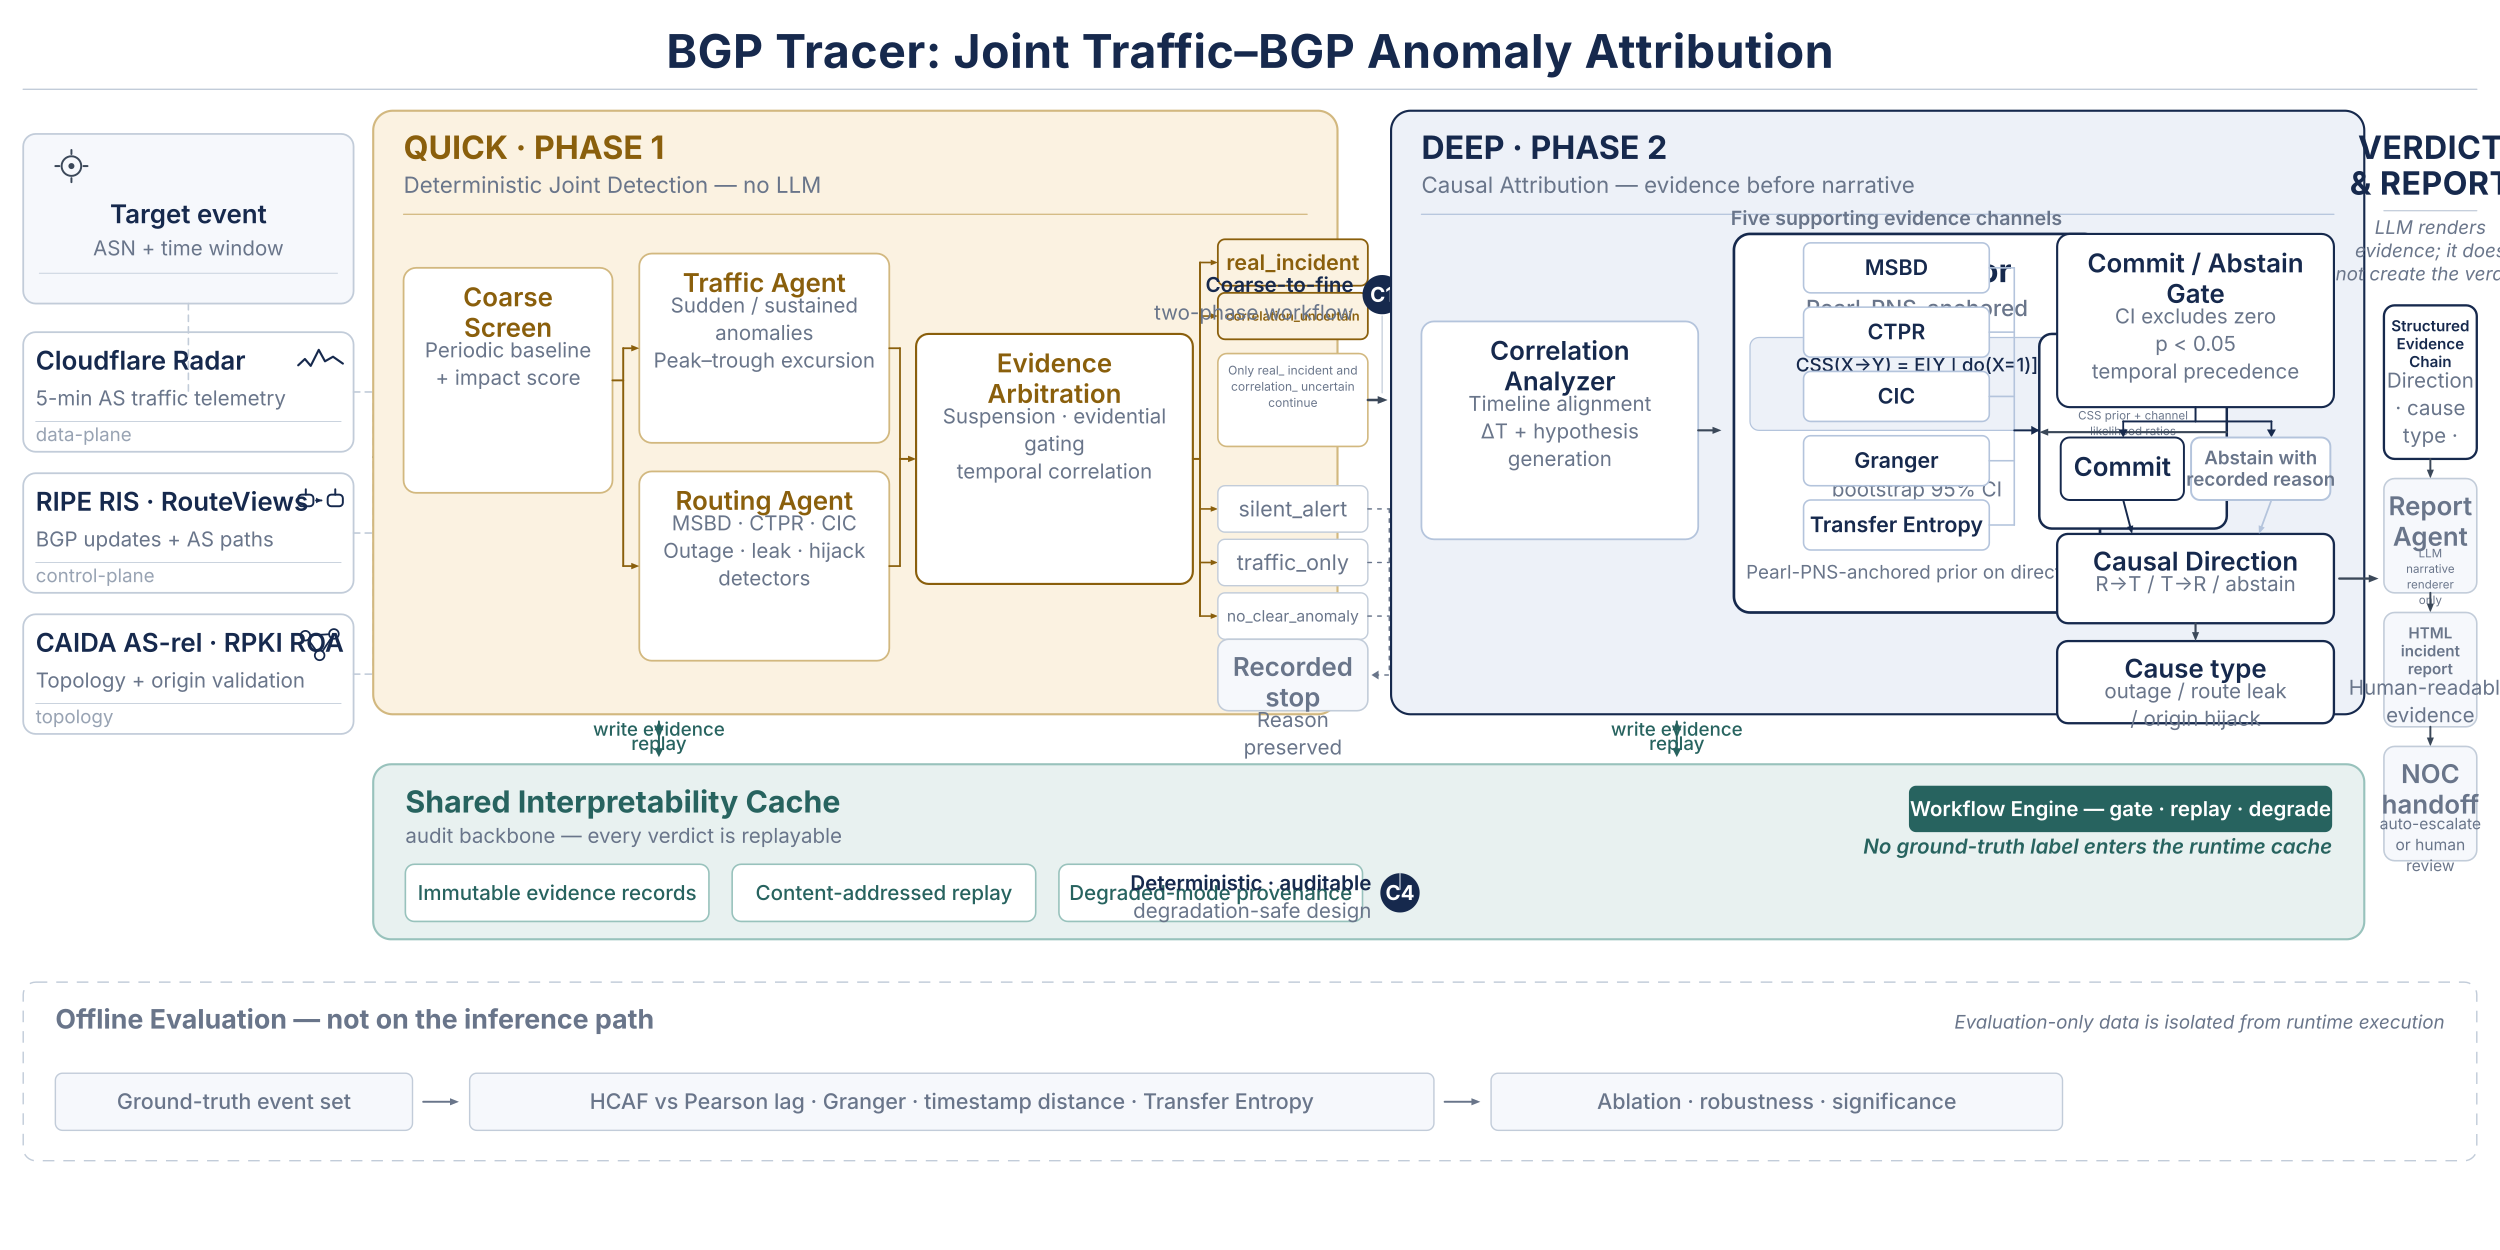
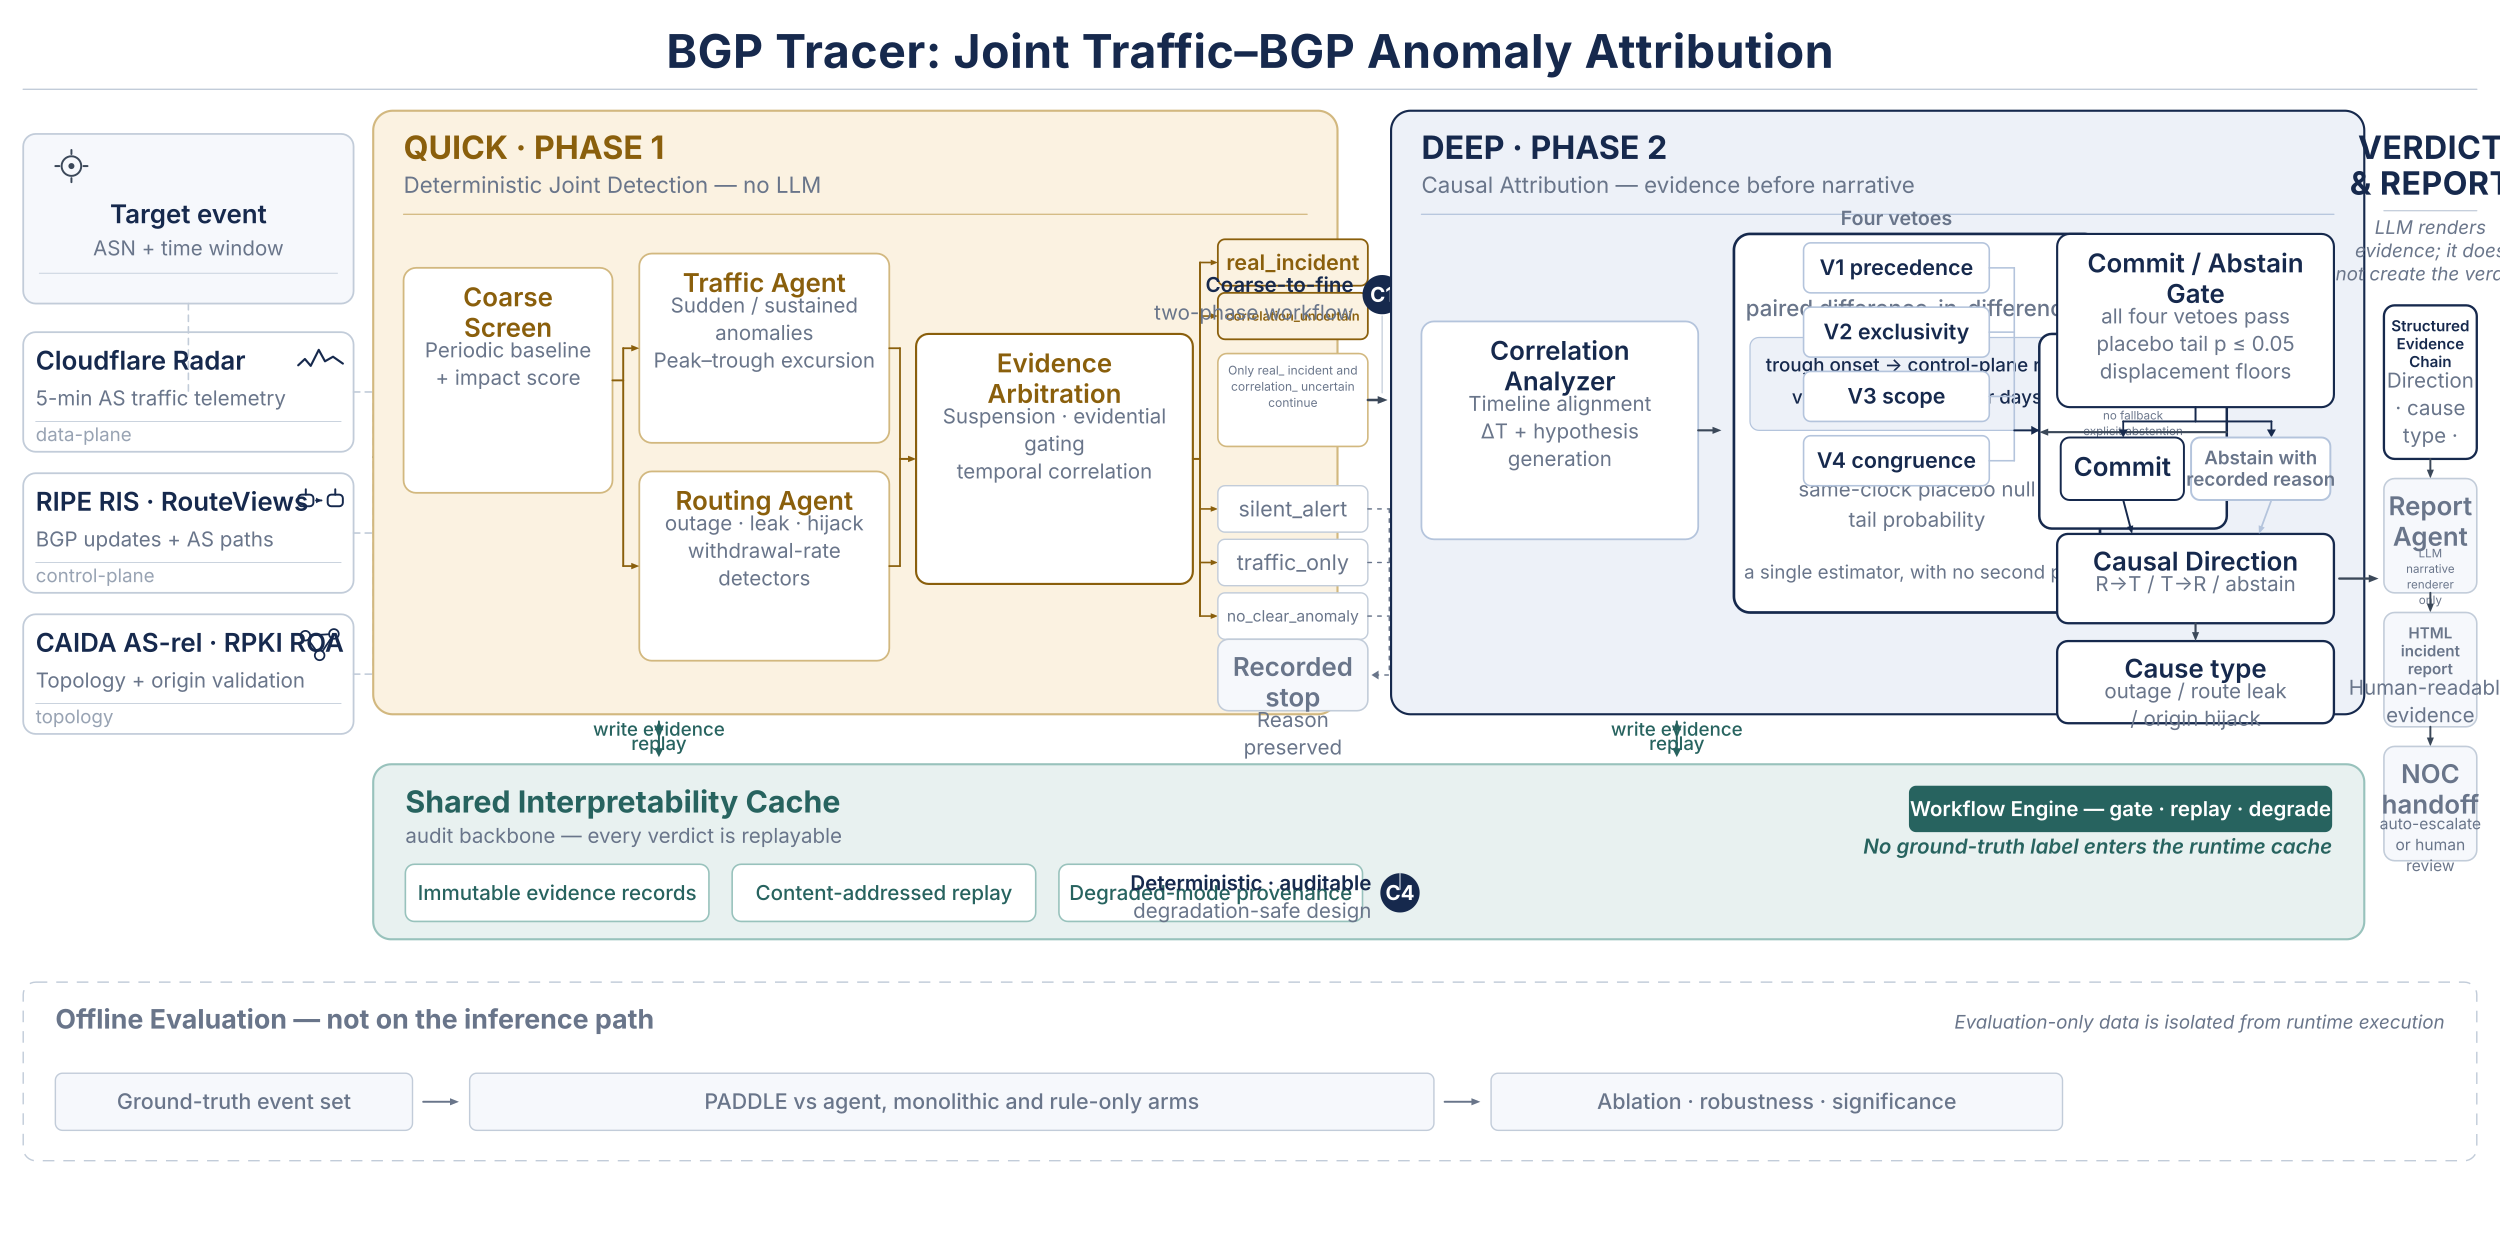
<svg xmlns="http://www.w3.org/2000/svg" width="1400.0pt" height="700.0pt" viewBox="0 0 2800 1400">
  <rect width="2800" height="1400" fill="#FFFFFF" />
  <text x="1400.0" y="76.0" font-family="Inter, Helvetica, Arial, sans-serif" font-size="52.0" font-weight="700" fill="#16294D" text-anchor="middle" letter-spacing="0.60">BGP Tracer: Joint Traffic–BGP Anomaly Attribution</text>
  <line x1="26.0" y1="100.0" x2="2774.0" y2="100.0" stroke="#C2CCD9" stroke-width="1.60" stroke-linecap="round" />
  <rect x="26.0" y="150.0" width="370.0" height="190.0" rx="14.0" fill="#F6F8FC" stroke="#C2CCD9" stroke-width="2.00" />
  <circle cx="80.0" cy="186.0" r="11.0" fill="none" stroke="#3B4859" stroke-width="2.20" />
  <circle cx="80.0" cy="186.0" r="3.4" fill="#3B4859" />
  <line x1="80.0" y1="168.0" x2="80.0" y2="172.5" stroke="#3B4859" stroke-width="2.20" stroke-linecap="round" />
  <line x1="80.0" y1="199.5" x2="80.0" y2="204.0" stroke="#3B4859" stroke-width="2.20" stroke-linecap="round" />
  <line x1="62.0" y1="186.0" x2="66.5" y2="186.0" stroke="#3B4859" stroke-width="2.20" stroke-linecap="round" />
  <line x1="93.5" y1="186.0" x2="98.0" y2="186.0" stroke="#3B4859" stroke-width="2.20" stroke-linecap="round" />
  <text x="211.0" y="250.0" font-family="Inter, Helvetica, Arial, sans-serif" font-size="29.0" font-weight="600" fill="#16294D" text-anchor="middle">Target event</text>
  <text x="211.0" y="286.0" font-family="Inter, Helvetica, Arial, sans-serif" font-size="23.0" font-weight="400" fill="#69758A" text-anchor="middle">ASN + time window</text>
  <line x1="44.0" y1="306.0" x2="378.0" y2="306.0" stroke="#C2CCD9" stroke-width="1.00" stroke-linecap="round" />
  <rect x="26.0" y="372.0" width="370.0" height="134.0" rx="14.0" fill="#FFFFFF" stroke="#C2CCD9" stroke-width="2.00" />
  <path d="M 334.0 409.12 L 341.5 402.08 L 348.0 409.76 L 357.0 391.84 L 364.0 404.64 L 373.0 399.52 L 384.0 407.2" fill="none" stroke="#16294D" stroke-width="2.40" stroke-linecap="round" stroke-linejoin="round" />
  <text x="40.0" y="414.0" font-family="Inter, Helvetica, Arial, sans-serif" font-size="29.0" font-weight="600" fill="#16294D">Cloudflare Radar</text>
  <text x="40.0" y="454.0" font-family="Inter, Helvetica, Arial, sans-serif" font-size="23.0" font-weight="400" fill="#69758A">5-min AS traffic telemetry</text>
  <line x1="40.0" y1="472.0" x2="382.0" y2="472.0" stroke="#C2CCD9" stroke-width="1.00" stroke-linecap="round" />
  <text x="40.0" y="494.0" font-family="Inter, Helvetica, Arial, sans-serif" font-size="21.0" font-weight="400" fill="#98A3B3">data-plane</text>
  <rect x="26.0" y="530.0" width="370.0" height="134.0" rx="14.0" fill="#FFFFFF" stroke="#C2CCD9" stroke-width="2.00" />
  <rect x="334.0" y="554" width="17" height="13" rx="4" fill="none" stroke="#16294D" stroke-width="2.2" />
  <rect x="367.0" y="554" width="17" height="13" rx="4" fill="none" stroke="#16294D" stroke-width="2.2" />
  <line x1="354.0" y1="560.5" x2="360.0" y2="560.5" stroke="#16294D" stroke-width="2.20" stroke-linecap="round" />
  <polygon points="360.0,560.5 354.0,557.4 354.0,563.6" fill="#16294D" />
  <line x1="342.5" y1="554.0" x2="342.5" y2="548.0" stroke="#16294D" stroke-width="2.20" stroke-linecap="round" />
  <line x1="375.5" y1="554.0" x2="375.5" y2="548.0" stroke="#16294D" stroke-width="2.20" stroke-linecap="round" />
  <text x="40.0" y="572.0" font-family="Inter, Helvetica, Arial, sans-serif" font-size="29.0" font-weight="600" fill="#16294D">RIPE RIS · RouteViews</text>
  <text x="40.0" y="612.0" font-family="Inter, Helvetica, Arial, sans-serif" font-size="23.0" font-weight="400" fill="#69758A">BGP updates + AS paths</text>
  <line x1="40.0" y1="630.0" x2="382.0" y2="630.0" stroke="#C2CCD9" stroke-width="1.00" stroke-linecap="round" />
  <text x="40.0" y="652.0" font-family="Inter, Helvetica, Arial, sans-serif" font-size="21.0" font-weight="400" fill="#98A3B3">control-plane</text>
  <rect x="26.0" y="688.0" width="370.0" height="134.0" rx="14.0" fill="#FFFFFF" stroke="#C2CCD9" stroke-width="2.00" />
  <line x1="342.0" y1="712.0" x2="374.0" y2="710.0" stroke="#16294D" stroke-width="2.00" stroke-linecap="round" />
  <line x1="342.0" y1="712.0" x2="358.0" y2="734.0" stroke="#16294D" stroke-width="2.00" stroke-linecap="round" />
  <line x1="358.0" y1="734.0" x2="374.0" y2="710.0" stroke="#16294D" stroke-width="2.00" stroke-linecap="round" />
  <circle cx="342.0" cy="712.0" r="5.4" fill="#FFFFFF" stroke="#16294D" stroke-width="2.00" />
  <circle cx="374.0" cy="710.0" r="5.4" fill="#FFFFFF" stroke="#16294D" stroke-width="2.00" />
  <circle cx="358.0" cy="734.0" r="5.4" fill="#FFFFFF" stroke="#16294D" stroke-width="2.00" />
  <text x="40.0" y="730.0" font-family="Inter, Helvetica, Arial, sans-serif" font-size="29.0" font-weight="600" fill="#16294D">CAIDA AS-rel · RPKI ROA</text>
  <text x="40.0" y="770.0" font-family="Inter, Helvetica, Arial, sans-serif" font-size="23.0" font-weight="400" fill="#69758A">Topology + origin validation</text>
  <line x1="40.0" y1="788.0" x2="382.0" y2="788.0" stroke="#C2CCD9" stroke-width="1.00" stroke-linecap="round" />
  <text x="40.0" y="810.0" font-family="Inter, Helvetica, Arial, sans-serif" font-size="21.0" font-weight="400" fill="#98A3B3">topology</text>
  <path d="M 396.0 439.0 H 418.0" fill="none" stroke="#C2CCD9" stroke-width="1.80" stroke-linecap="round" stroke-linejoin="round" stroke-dasharray="7 6" />
  <path d="M 396.0 597.0 H 418.0" fill="none" stroke="#C2CCD9" stroke-width="1.80" stroke-linecap="round" stroke-linejoin="round" stroke-dasharray="7 6" />
  <path d="M 396.0 755.0 H 418.0" fill="none" stroke="#C2CCD9" stroke-width="1.80" stroke-linecap="round" stroke-linejoin="round" stroke-dasharray="7 6" />
  <path d="M 418.0 439.0 V 755.0" fill="none" stroke="#C2CCD9" stroke-width="1.80" stroke-linecap="round" stroke-linejoin="round" stroke-dasharray="7 6" />
  <path d="M 211.0 340 V 439.0" fill="none" stroke="#C2CCD9" stroke-width="1.80" stroke-linecap="round" stroke-linejoin="round" stroke-dasharray="7 6" />
  <line x1="418.0" y1="512.0" x2="441.0" y2="512.0" stroke="#3B4859" stroke-width="2.40" stroke-linecap="round" />
  <polygon points="452.0,512.0 441.0,516.4 441.0,507.6" fill="#3B4859" />
  <rect x="418.0" y="124.0" width="1080.0" height="676.0" rx="22.0" fill="#FBF2E1" stroke="#D2B87F" stroke-width="2.40" />
  <text x="452.0" y="178.0" font-family="Inter, Helvetica, Arial, sans-serif" font-size="36.0" font-weight="700" fill="#8A5F0C">QUICK · PHASE 1</text>
  <text x="452.0" y="216.0" font-family="Inter, Helvetica, Arial, sans-serif" font-size="25.0" font-weight="400" fill="#69758A">Deterministic Joint Detection — no LLM</text>
  <line x1="452.0" y1="240.0" x2="1464.0" y2="240.0" stroke="#D2B87F" stroke-width="1.40" stroke-linecap="round" />
  <rect x="452.0" y="300.0" width="234.0" height="252.0" rx="14.0" fill="#FFFFFF" stroke="#D2B87F" stroke-width="2.00" />
  <text x="569.0" y="343.0" font-family="Inter, Helvetica, Arial, sans-serif" font-size="29.0" font-weight="600" fill="#8A5F0C" text-anchor="middle">Coarse</text>
  <text x="569.0" y="377.2" font-family="Inter, Helvetica, Arial, sans-serif" font-size="29.0" font-weight="600" fill="#8A5F0C" text-anchor="middle">Screen</text>
  <text x="569.0" y="400.2" font-family="Inter, Helvetica, Arial, sans-serif" font-size="23.0" font-weight="400" fill="#69758A" text-anchor="middle">Periodic baseline</text>
  <text x="569.0" y="431.0" font-family="Inter, Helvetica, Arial, sans-serif" font-size="23.0" font-weight="400" fill="#69758A" text-anchor="middle">+ impact score</text>
  <rect x="716.0" y="284.0" width="280.0" height="212.0" rx="14.0" fill="#FFFFFF" stroke="#D2B87F" stroke-width="2.00" />
  <text x="856.0" y="327.0" font-family="Inter, Helvetica, Arial, sans-serif" font-size="29.0" font-weight="600" fill="#8A5F0C" text-anchor="middle">Traffic Agent</text>
  <text x="856.0" y="350.0" font-family="Inter, Helvetica, Arial, sans-serif" font-size="23.0" font-weight="400" fill="#69758A" text-anchor="middle">Sudden / sustained</text>
  <text x="856.0" y="380.8" font-family="Inter, Helvetica, Arial, sans-serif" font-size="23.0" font-weight="400" fill="#69758A" text-anchor="middle">anomalies</text>
  <text x="856.0" y="411.6" font-family="Inter, Helvetica, Arial, sans-serif" font-size="23.0" font-weight="400" fill="#69758A" text-anchor="middle">Peak–trough excursion</text>
  <rect x="716.0" y="528.0" width="280.0" height="212.0" rx="14.0" fill="#FFFFFF" stroke="#D2B87F" stroke-width="2.00" />
  <text x="856.0" y="571.0" font-family="Inter, Helvetica, Arial, sans-serif" font-size="29.0" font-weight="600" fill="#8A5F0C" text-anchor="middle">Routing Agent</text>
-   <text x="856.0" y="594.0" font-family="Inter, Helvetica, Arial, sans-serif" font-size="23.0" font-weight="400" fill="#69758A" text-anchor="middle">MSBD · CTPR · CIC</text>
-   <text x="856.0" y="624.8" font-family="Inter, Helvetica, Arial, sans-serif" font-size="23.0" font-weight="400" fill="#69758A" text-anchor="middle">Outage · leak · hijack</text>
+   <text x="856.0" y="594.0" font-family="Inter, Helvetica, Arial, sans-serif" font-size="23.0" font-weight="400" fill="#69758A" text-anchor="middle">outage · leak · hijack</text>
+   <text x="856.0" y="624.8" font-family="Inter, Helvetica, Arial, sans-serif" font-size="23.0" font-weight="400" fill="#69758A" text-anchor="middle">withdrawal-rate</text>
  <text x="856.0" y="655.6" font-family="Inter, Helvetica, Arial, sans-serif" font-size="23.0" font-weight="400" fill="#69758A" text-anchor="middle">detectors</text>
  <path d="M 686.0 426 H 698.0" fill="none" stroke="#8A5F0C" stroke-width="2.20" stroke-linecap="round" stroke-linejoin="round" />
  <path d="M 698.0 390 V 634" fill="none" stroke="#8A5F0C" stroke-width="2.20" stroke-linecap="round" stroke-linejoin="round" />
  <line x1="698.0" y1="390.0" x2="707.0" y2="390.0" stroke="#8A5F0C" stroke-width="2.00" stroke-linecap="round" />
  <polygon points="716.0,390.0 707.0,393.6 707.0,386.4" fill="#8A5F0C" />
  <line x1="698.0" y1="634.0" x2="707.0" y2="634.0" stroke="#8A5F0C" stroke-width="2.00" stroke-linecap="round" />
  <polygon points="716.0,634.0 707.0,637.6 707.0,630.4" fill="#8A5F0C" />
  <rect x="1026.0" y="374.0" width="310.0" height="280.0" rx="14.0" fill="#FFFFFF" stroke="#8A5F0C" stroke-width="2.40" />
  <text x="1181.0" y="417.0" font-family="Inter, Helvetica, Arial, sans-serif" font-size="29.0" font-weight="600" fill="#8A5F0C" text-anchor="middle">Evidence</text>
  <text x="1181.0" y="451.2" font-family="Inter, Helvetica, Arial, sans-serif" font-size="29.0" font-weight="600" fill="#8A5F0C" text-anchor="middle">Arbitration</text>
  <text x="1181.0" y="474.2" font-family="Inter, Helvetica, Arial, sans-serif" font-size="23.0" font-weight="400" fill="#69758A" text-anchor="middle">Suspension · evidential</text>
  <text x="1181.0" y="505.0" font-family="Inter, Helvetica, Arial, sans-serif" font-size="23.0" font-weight="400" fill="#69758A" text-anchor="middle">gating</text>
  <text x="1181.0" y="535.9" font-family="Inter, Helvetica, Arial, sans-serif" font-size="23.0" font-weight="400" fill="#69758A" text-anchor="middle">temporal correlation</text>
  <path d="M 996.0 390 H 1008.0" fill="none" stroke="#8A5F0C" stroke-width="2.00" stroke-linecap="round" stroke-linejoin="round" />
  <path d="M 996.0 634 H 1008.0" fill="none" stroke="#8A5F0C" stroke-width="2.00" stroke-linecap="round" stroke-linejoin="round" />
  <path d="M 1008.0 390 V 634" fill="none" stroke="#8A5F0C" stroke-width="2.00" stroke-linecap="round" stroke-linejoin="round" />
  <line x1="1008.0" y1="514.0" x2="1017.0" y2="514.0" stroke="#8A5F0C" stroke-width="2.20" stroke-linecap="round" />
  <polygon points="1026.0,514.0 1017.0,517.6 1017.0,510.4" fill="#8A5F0C" />
  <path d="M 1336.0 514 H 1344.0" fill="none" stroke="#8A5F0C" stroke-width="2.20" stroke-linecap="round" stroke-linejoin="round" />
  <path d="M 1344.0 294 V 690" fill="none" stroke="#8A5F0C" stroke-width="2.20" stroke-linecap="round" stroke-linejoin="round" />
  <line x1="1344.0" y1="294.0" x2="1356.0" y2="294.0" stroke="#8A5F0C" stroke-width="1.80" stroke-linecap="round" />
  <polygon points="1364.0,294.0 1356.0,297.2 1356.0,290.8" fill="#8A5F0C" />
  <rect x="1364.0" y="268.0" width="168.0" height="52.0" rx="8.0" fill="#FBF2E1" stroke="#8A5F0C" stroke-width="2.00" />
  <text x="1448.0" y="302.4" font-family="Inter, Helvetica, Arial, sans-serif" font-size="24.0" font-weight="600" fill="#8A5F0C" text-anchor="middle">real_incident</text>
  <line x1="1344.0" y1="354.0" x2="1356.0" y2="354.0" stroke="#8A5F0C" stroke-width="1.80" stroke-linecap="round" />
  <polygon points="1364.0,354.0 1356.0,357.2 1356.0,350.8" fill="#8A5F0C" />
  <rect x="1364.0" y="328.0" width="168.0" height="52.0" rx="8.0" fill="#FBF2E1" stroke="#8A5F0C" stroke-width="2.00" />
  <text x="1448.0" y="359.1" font-family="Inter, Helvetica, Arial, sans-serif" font-size="14.5" font-weight="600" fill="#8A5F0C" text-anchor="middle">correlation_uncertain</text>
  <line x1="1344.0" y1="570.0" x2="1356.0" y2="570.0" stroke="#8A5F0C" stroke-width="1.80" stroke-linecap="round" />
  <polygon points="1364.0,570.0 1356.0,573.2 1356.0,566.8" fill="#8A5F0C" />
  <rect x="1364.0" y="544.0" width="168.0" height="52.0" rx="8.0" fill="#FFFFFF" stroke="#C2CCD9" stroke-width="1.60" />
  <text x="1448.0" y="578.4" font-family="Inter, Helvetica, Arial, sans-serif" font-size="24.0" font-weight="400" fill="#69758A" text-anchor="middle">silent_alert</text>
  <line x1="1344.0" y1="630.0" x2="1356.0" y2="630.0" stroke="#8A5F0C" stroke-width="1.80" stroke-linecap="round" />
  <polygon points="1364.0,630.0 1356.0,633.2 1356.0,626.8" fill="#8A5F0C" />
  <rect x="1364.0" y="604.0" width="168.0" height="52.0" rx="8.0" fill="#FFFFFF" stroke="#C2CCD9" stroke-width="1.60" />
  <text x="1448.0" y="638.4" font-family="Inter, Helvetica, Arial, sans-serif" font-size="24.0" font-weight="400" fill="#69758A" text-anchor="middle">traffic_only</text>
  <line x1="1344.0" y1="690.0" x2="1356.0" y2="690.0" stroke="#8A5F0C" stroke-width="1.80" stroke-linecap="round" />
  <polygon points="1364.0,690.0 1356.0,693.2 1356.0,686.8" fill="#8A5F0C" />
  <rect x="1364.0" y="664.0" width="168.0" height="52.0" rx="8.0" fill="#FFFFFF" stroke="#C2CCD9" stroke-width="1.60" />
  <text x="1448.0" y="696.1" font-family="Inter, Helvetica, Arial, sans-serif" font-size="17.5" font-weight="400" fill="#69758A" text-anchor="middle">no_clear_anomaly</text>
  <rect x="1364.0" y="396.0" width="168.0" height="104.0" rx="10.0" fill="#FFFFFF" stroke="#D2B87F" stroke-width="1.80" />
  <text x="1448.0" y="419.5" font-family="Inter, Helvetica, Arial, sans-serif" font-size="13.5" font-weight="400" fill="#69758A" text-anchor="middle">Only real_ incident and</text>
  <text x="1448.0" y="437.6" font-family="Inter, Helvetica, Arial, sans-serif" font-size="13.5" font-weight="400" fill="#69758A" text-anchor="middle">correlation_ uncertain</text>
  <text x="1448.0" y="455.7" font-family="Inter, Helvetica, Arial, sans-serif" font-size="13.5" font-weight="400" fill="#69758A" text-anchor="middle">continue</text>
  <rect x="1364.0" y="716.0" width="168.0" height="80.0" rx="12.0" fill="#F6F8FC" stroke="#C2CCD9" stroke-width="1.80" />
  <text x="1448.0" y="757.0" font-family="Inter, Helvetica, Arial, sans-serif" font-size="29.0" font-weight="600" fill="#69758A" text-anchor="middle">Recorded</text>
  <text x="1448.0" y="791.2" font-family="Inter, Helvetica, Arial, sans-serif" font-size="29.0" font-weight="600" fill="#69758A" text-anchor="middle">stop</text>
  <text x="1448.0" y="814.2" font-family="Inter, Helvetica, Arial, sans-serif" font-size="23.0" font-weight="400" fill="#69758A" text-anchor="middle">Reason</text>
  <text x="1448.0" y="845.0" font-family="Inter, Helvetica, Arial, sans-serif" font-size="23.0" font-weight="400" fill="#69758A" text-anchor="middle">preserved</text>
  <path d="M 1532.0 570.0 H 1556.0" fill="none" stroke="#69758A" stroke-width="1.60" stroke-linecap="round" stroke-linejoin="round" stroke-dasharray="4 7" />
  <path d="M 1532.0 630.0 H 1556.0" fill="none" stroke="#69758A" stroke-width="1.60" stroke-linecap="round" stroke-linejoin="round" stroke-dasharray="4 7" />
  <path d="M 1532.0 690.0 H 1556.0" fill="none" stroke="#69758A" stroke-width="1.60" stroke-linecap="round" stroke-linejoin="round" stroke-dasharray="4 7" />
  <path d="M 1556.0 570 V 756 H 1536.0" fill="none" stroke="#69758A" stroke-width="1.60" stroke-linecap="round" stroke-linejoin="round" stroke-dasharray="4 7" />
  <polygon points="1536.0,756 1544.0,751 1544.0,761" fill="#69758A" />
  <line x1="1532.0" y1="448.0" x2="1543.0" y2="448.0" stroke="#3B4859" stroke-width="2.80" stroke-linecap="round" />
  <polygon points="1554.0,448.0 1543.0,452.4 1543.0,443.6" fill="#3B4859" />
  <circle cx="1548.0" cy="330.0" r="22.0" fill="#16294D" />
  <text x="1548.0" y="338.1" font-family="Inter, Helvetica, Arial, sans-serif" font-size="23.0" font-weight="700" fill="#FFFFFF" text-anchor="middle">C1</text>
  <text x="1516.0" y="327.0" font-family="Inter, Helvetica, Arial, sans-serif" font-size="23.0" font-weight="600" fill="#16294D" text-anchor="end">Coarse-to-fine</text>
  <text x="1516.0" y="358.0" font-family="Inter, Helvetica, Arial, sans-serif" font-size="23.0" font-weight="400" fill="#69758A" text-anchor="end">two-phase workflow</text>
  <path d="M 1548.0 354 V 440" fill="none" stroke="#C2CCD9" stroke-width="1.40" stroke-linecap="round" stroke-linejoin="round" />
  <rect x="1558.0" y="124.0" width="1090.0" height="676.0" rx="22.0" fill="#EDF1F8" stroke="#16294D" stroke-width="2.40" />
  <text x="1592.0" y="178.0" font-family="Inter, Helvetica, Arial, sans-serif" font-size="36.0" font-weight="700" fill="#16294D">DEEP · PHASE 2</text>
  <text x="1592.0" y="216.0" font-family="Inter, Helvetica, Arial, sans-serif" font-size="25.0" font-weight="400" fill="#69758A">Causal Attribution — evidence before narrative</text>
  <line x1="1592.0" y1="240.0" x2="2614.0" y2="240.0" stroke="#B4C4DC" stroke-width="1.40" stroke-linecap="round" />
  <rect x="1592.0" y="360.0" width="310.0" height="244.0" rx="14.0" fill="#FFFFFF" stroke="#B4C4DC" stroke-width="2.00" />
  <text x="1747.0" y="403.0" font-family="Inter, Helvetica, Arial, sans-serif" font-size="29.0" font-weight="600" fill="#16294D" text-anchor="middle">Correlation</text>
  <text x="1747.0" y="437.2" font-family="Inter, Helvetica, Arial, sans-serif" font-size="29.0" font-weight="600" fill="#16294D" text-anchor="middle">Analyzer</text>
  <text x="1747.0" y="460.2" font-family="Inter, Helvetica, Arial, sans-serif" font-size="23.0" font-weight="400" fill="#69758A" text-anchor="middle">Timeline alignment</text>
  <text x="1747.0" y="491.0" font-family="Inter, Helvetica, Arial, sans-serif" font-size="23.0" font-weight="400" fill="#69758A" text-anchor="middle">ΔT + hypothesis</text>
  <text x="1747.0" y="521.9" font-family="Inter, Helvetica, Arial, sans-serif" font-size="23.0" font-weight="400" fill="#69758A" text-anchor="middle">generation</text>
  <line x1="1902.0" y1="482.0" x2="1918.0" y2="482.0" stroke="#3B4859" stroke-width="2.40" stroke-linecap="round" />
  <polygon points="1928.0,482.0 1918.0,486.0 1918.0,478.0" fill="#3B4859" />
  <rect x="1942.0" y="262.0" width="410.0" height="424.0" rx="18.0" fill="#FFFFFF" stroke="#16294D" stroke-width="3.00" />
-   <text x="2147.0" y="316.0" font-family="Inter, Helvetica, Arial, sans-serif" font-size="36.0" font-weight="700" fill="#16294D" text-anchor="middle">CSS Anchor</text>
-   <text x="2147.0" y="354.0" font-family="Inter, Helvetica, Arial, sans-serif" font-size="25.0" font-weight="500" fill="#69758A" text-anchor="middle">Pearl-PNS-anchored</text>
+   <text x="2147.0" y="316.0" font-family="Inter, Helvetica, Arial, sans-serif" font-size="36.0" font-weight="700" fill="#16294D" text-anchor="middle">PADDLE</text>
+   <text x="2147.0" y="354.0" font-family="Inter, Helvetica, Arial, sans-serif" font-size="25.0" font-weight="500" fill="#69758A" text-anchor="middle">paired difference-in-differences</text>
  <rect x="1960.0" y="378.0" width="374.0" height="104.0" rx="10.0" fill="#EDF1F8" stroke="#B4C4DC" stroke-width="1.40" />
-   <text x="2147.0" y="416.0" font-family="Inter, Helvetica, Arial, sans-serif" font-size="21.0" font-weight="500" fill="#16294D" text-anchor="middle">CSS(X→Y) = E[Y | do(X=1)]</text>
-   <text x="2147.0" y="452.0" font-family="Inter, Helvetica, Arial, sans-serif" font-size="21.0" font-weight="500" fill="#16294D" text-anchor="middle">− E[Y | do(X=0)]</text>
+   <text x="2147.0" y="416.0" font-family="Inter, Helvetica, Arial, sans-serif" font-size="21.0" font-weight="500" fill="#16294D" text-anchor="middle">trough onset  →  control-plane rate</text>
+   <text x="2147.0" y="452.0" font-family="Inter, Helvetica, Arial, sans-serif" font-size="21.0" font-weight="500" fill="#16294D" text-anchor="middle">vs same clock on prior days</text>
  <text x="2147.0" y="516.0" font-family="Inter, Helvetica, Arial, sans-serif" font-size="25.0" font-weight="400" fill="#69758A" text-anchor="middle">R→T / T→R</text>
-   <text x="2147.0" y="556.0" font-family="Inter, Helvetica, Arial, sans-serif" font-size="23.0" font-weight="400" fill="#69758A" text-anchor="middle">bootstrap 95% CI</text>
-   <text x="2147.0" y="590.0" font-family="Inter, Helvetica, Arial, sans-serif" font-size="23.0" font-weight="400" fill="#69758A" text-anchor="middle">permutation p</text>
-   <text x="2147.0" y="648.0" font-family="Inter, Helvetica, Arial, sans-serif" font-size="21.0" font-weight="400" fill="#69758A" text-anchor="middle">Pearl-PNS-anchored prior on direction</text>
+   <text x="2147.0" y="556.0" font-family="Inter, Helvetica, Arial, sans-serif" font-size="23.0" font-weight="400" fill="#69758A" text-anchor="middle">same-clock placebo null</text>
+   <text x="2147.0" y="590.0" font-family="Inter, Helvetica, Arial, sans-serif" font-size="23.0" font-weight="400" fill="#69758A" text-anchor="middle">tail probability</text>
+   <text x="2147.0" y="648.0" font-family="Inter, Helvetica, Arial, sans-serif" font-size="21.0" font-weight="400" fill="#69758A" text-anchor="middle">a single estimator, with no second path</text>
  <line x1="2352.0" y1="482.0" x2="2368.0" y2="482.0" stroke="#3B4859" stroke-width="2.40" stroke-linecap="round" />
  <polygon points="2378.0,482.0 2368.0,486.0 2368.0,478.0" fill="#3B4859" />
-   <text x="2124.0" y="252.0" font-family="Inter, Helvetica, Arial, sans-serif" font-size="22.0" font-weight="600" fill="#69758A" text-anchor="middle">Five supporting evidence channels</text>
+   <text x="2124.0" y="252.0" font-family="Inter, Helvetica, Arial, sans-serif" font-size="22.0" font-weight="600" fill="#69758A" text-anchor="middle">Four vetoes</text>
  <rect x="2020.0" y="272.0" width="208.0" height="56.0" rx="8.0" fill="#FFFFFF" stroke="#B4C4DC" stroke-width="1.80" />
-   <text x="2124.0" y="308.0" font-family="Inter, Helvetica, Arial, sans-serif" font-size="24.0" font-weight="600" fill="#16294D" text-anchor="middle">MSBD</text>
+   <text x="2124.0" y="308.0" font-family="Inter, Helvetica, Arial, sans-serif" font-size="24.0" font-weight="600" fill="#16294D" text-anchor="middle">V1 precedence</text>
  <rect x="2020.0" y="344.0" width="208.0" height="56.0" rx="8.0" fill="#FFFFFF" stroke="#B4C4DC" stroke-width="1.80" />
-   <text x="2124.0" y="380.0" font-family="Inter, Helvetica, Arial, sans-serif" font-size="24.0" font-weight="600" fill="#16294D" text-anchor="middle">CTPR</text>
+   <text x="2124.0" y="380.0" font-family="Inter, Helvetica, Arial, sans-serif" font-size="24.0" font-weight="600" fill="#16294D" text-anchor="middle">V2 exclusivity</text>
  <rect x="2020.0" y="416.0" width="208.0" height="56.0" rx="8.0" fill="#FFFFFF" stroke="#B4C4DC" stroke-width="1.80" />
-   <text x="2124.0" y="452.0" font-family="Inter, Helvetica, Arial, sans-serif" font-size="24.0" font-weight="600" fill="#16294D" text-anchor="middle">CIC</text>
+   <text x="2124.0" y="452.0" font-family="Inter, Helvetica, Arial, sans-serif" font-size="24.0" font-weight="600" fill="#16294D" text-anchor="middle">V3 scope</text>
  <rect x="2020.0" y="488.0" width="208.0" height="56.0" rx="8.0" fill="#FFFFFF" stroke="#B4C4DC" stroke-width="1.80" />
-   <text x="2124.0" y="524.0" font-family="Inter, Helvetica, Arial, sans-serif" font-size="24.0" font-weight="600" fill="#16294D" text-anchor="middle">Granger</text>
-   <rect x="2020.0" y="560.0" width="208.0" height="56.0" rx="8.0" fill="#FFFFFF" stroke="#B4C4DC" stroke-width="1.80" />
-   <text x="2124.0" y="596.0" font-family="Inter, Helvetica, Arial, sans-serif" font-size="24.0" font-weight="600" fill="#16294D" text-anchor="middle">Transfer Entropy</text>
+   <text x="2124.0" y="524.0" font-family="Inter, Helvetica, Arial, sans-serif" font-size="24.0" font-weight="600" fill="#16294D" text-anchor="middle">V4 congruence</text>
  <path d="M 2228.0 300.0 H 2256.0" fill="none" stroke="#B4C4DC" stroke-width="1.80" stroke-linecap="round" stroke-linejoin="round" />
  <path d="M 2228.0 372.0 H 2256.0" fill="none" stroke="#B4C4DC" stroke-width="1.80" stroke-linecap="round" stroke-linejoin="round" />
  <path d="M 2228.0 444.0 H 2256.0" fill="none" stroke="#B4C4DC" stroke-width="1.80" stroke-linecap="round" stroke-linejoin="round" />
  <path d="M 2228.0 516.0 H 2256.0" fill="none" stroke="#B4C4DC" stroke-width="1.80" stroke-linecap="round" stroke-linejoin="round" />
-   <path d="M 2228.0 588.0 H 2256.0" fill="none" stroke="#B4C4DC" stroke-width="1.80" stroke-linecap="round" stroke-linejoin="round" />
-   <path d="M 2256.0 300.0 V 588.0" fill="none" stroke="#B4C4DC" stroke-width="1.80" stroke-linecap="round" stroke-linejoin="round" />
+   <path d="M 2256.0 300.0 V 516.0" fill="none" stroke="#B4C4DC" stroke-width="1.80" stroke-linecap="round" stroke-linejoin="round" />
  <path d="M 2256.0 482 H 2284.0" fill="none" stroke="#16294D" stroke-width="2.20" stroke-linecap="round" stroke-linejoin="round" />
  <polygon points="2284.0,482 2275.0,477 2275.0,487" fill="#16294D" />
  <rect x="2284.0" y="374.0" width="210.0" height="218.0" rx="14.0" fill="#FFFFFF" stroke="#16294D" stroke-width="2.80" />
-   <text x="2389.0" y="422.0" font-family="Inter, Helvetica, Arial, sans-serif" font-size="34.0" font-weight="600" fill="#16294D" text-anchor="middle">HCAF</text>
-   <text x="2389.0" y="435.0" font-family="Inter, Helvetica, Arial, sans-serif" font-size="13.0" font-weight="400" fill="#69758A" text-anchor="middle">Bayesian evidence</text>
-   <text x="2389.0" y="452.4" font-family="Inter, Helvetica, Arial, sans-serif" font-size="13.0" font-weight="400" fill="#69758A" text-anchor="middle">synthesis</text>
-   <text x="2389.0" y="469.8" font-family="Inter, Helvetica, Arial, sans-serif" font-size="13.0" font-weight="400" fill="#69758A" text-anchor="middle">CSS prior + channel</text>
-   <text x="2389.0" y="487.3" font-family="Inter, Helvetica, Arial, sans-serif" font-size="13.0" font-weight="400" fill="#69758A" text-anchor="middle">likelihood ratios</text>
+   <text x="2389.0" y="422.0" font-family="Inter, Helvetica, Arial, sans-serif" font-size="34.0" font-weight="600" fill="#16294D" text-anchor="middle">PADDLE</text>
+   <text x="2389.0" y="435.0" font-family="Inter, Helvetica, Arial, sans-serif" font-size="13.0" font-weight="400" fill="#69758A" text-anchor="middle">a single estimator</text>
+   <text x="2389.0" y="452.4" font-family="Inter, Helvetica, Arial, sans-serif" font-size="13.0" font-weight="400" fill="#69758A" text-anchor="middle">no second path</text>
+   <text x="2389.0" y="469.8" font-family="Inter, Helvetica, Arial, sans-serif" font-size="13.0" font-weight="400" fill="#69758A" text-anchor="middle">no fallback</text>
+   <text x="2389.0" y="487.3" font-family="Inter, Helvetica, Arial, sans-serif" font-size="13.0" font-weight="400" fill="#69758A" text-anchor="middle">explicit abstention</text>
  <line x1="2494.0" y1="484.0" x2="2294.0" y2="484.0" stroke="#3B4859" stroke-width="2.40" stroke-linecap="round" />
  <polygon points="2284.0,484.0 2294.0,480.0 2294.0,488.0" fill="#3B4859" />
  <rect x="2304.0" y="262.0" width="310.0" height="194.0" rx="14.0" fill="#FFFFFF" stroke="#16294D" stroke-width="2.40" />
  <text x="2459.0" y="305.0" font-family="Inter, Helvetica, Arial, sans-serif" font-size="29.0" font-weight="600" fill="#16294D" text-anchor="middle">Commit / Abstain</text>
  <text x="2459.0" y="339.2" font-family="Inter, Helvetica, Arial, sans-serif" font-size="29.0" font-weight="600" fill="#16294D" text-anchor="middle">Gate</text>
-   <text x="2459.0" y="362.2" font-family="Inter, Helvetica, Arial, sans-serif" font-size="23.0" font-weight="400" fill="#69758A" text-anchor="middle">CI excludes zero</text>
-   <text x="2459.0" y="393.0" font-family="Inter, Helvetica, Arial, sans-serif" font-size="23.0" font-weight="400" fill="#69758A" text-anchor="middle">p &lt; 0.05</text>
-   <text x="2459.0" y="423.9" font-family="Inter, Helvetica, Arial, sans-serif" font-size="23.0" font-weight="400" fill="#69758A" text-anchor="middle">temporal precedence</text>
+   <text x="2459.0" y="362.2" font-family="Inter, Helvetica, Arial, sans-serif" font-size="23.0" font-weight="400" fill="#69758A" text-anchor="middle">all four vetoes pass</text>
+   <text x="2459.0" y="393.0" font-family="Inter, Helvetica, Arial, sans-serif" font-size="23.0" font-weight="400" fill="#69758A" text-anchor="middle">placebo tail p ≤ 0.05</text>
+   <text x="2459.0" y="423.9" font-family="Inter, Helvetica, Arial, sans-serif" font-size="23.0" font-weight="400" fill="#69758A" text-anchor="middle">displacement floors</text>
  <path d="M 2459.0 456 V 472" fill="none" stroke="#16294D" stroke-width="2.20" stroke-linecap="round" stroke-linejoin="round" />
  <path d="M 2378.0 472 H 2544.0" fill="none" stroke="#16294D" stroke-width="2.20" stroke-linecap="round" stroke-linejoin="round" />
  <line x1="2378.0" y1="472.0" x2="2378.0" y2="481.0" stroke="#16294D" stroke-width="2.00" stroke-linecap="round" />
  <polygon points="2378.0,490.0 2373.0,481.0 2383.0,481.0" fill="#16294D" />
  <line x1="2544.0" y1="472.0" x2="2544.0" y2="481.0" stroke="#16294D" stroke-width="2.00" stroke-linecap="round" />
  <polygon points="2544.0,490.0 2539.0,481.0 2549.0,481.0" fill="#16294D" />
  <rect x="2308.0" y="490.0" width="138.0" height="70.0" rx="10.0" fill="#FFFFFF" stroke="#16294D" stroke-width="2.20" />
  <text x="2377.0" y="533.0" font-family="Inter, Helvetica, Arial, sans-serif" font-size="29.0" font-weight="600" fill="#16294D" text-anchor="middle">Commit</text>
  <rect x="2454.0" y="490.0" width="156.0" height="70.0" rx="10.0" fill="#FFFFFF" stroke="#B4C4DC" stroke-width="2.20" />
  <text x="2532.0" y="520.0" font-family="Inter, Helvetica, Arial, sans-serif" font-size="21.0" font-weight="600" fill="#69758A" text-anchor="middle">Abstain with</text>
  <text x="2532.0" y="544.0" font-family="Inter, Helvetica, Arial, sans-serif" font-size="21.0" font-weight="600" fill="#69758A" text-anchor="middle">recorded reason</text>
  <rect x="2304.0" y="598.0" width="310.0" height="100.0" rx="12.0" fill="#FFFFFF" stroke="#16294D" stroke-width="2.60" />
  <text x="2459.0" y="639.0" font-family="Inter, Helvetica, Arial, sans-serif" font-size="29.0" font-weight="600" fill="#16294D" text-anchor="middle">Causal Direction</text>
  <text x="2459.0" y="662.0" font-family="Inter, Helvetica, Arial, sans-serif" font-size="23.0" font-weight="400" fill="#69758A" text-anchor="middle">R→T / T→R / abstain</text>
  <line x1="2378.0" y1="560.0" x2="2385.7" y2="589.3" stroke="#16294D" stroke-width="2.20" stroke-linecap="round" />
  <polygon points="2388.0,598.0 2382.2,590.2 2389.2,588.4" fill="#16294D" />
  <line x1="2544.0" y1="560.0" x2="2533.1" y2="589.6" stroke="#B4C4DC" stroke-width="2.00" stroke-linecap="round" />
  <polygon points="2530.0,598.0 2529.7,588.3 2536.5,590.8" fill="#B4C4DC" />
  <rect x="2304.0" y="718.0" width="310.0" height="92.0" rx="12.0" fill="#FFFFFF" stroke="#16294D" stroke-width="2.60" />
  <text x="2459.0" y="759.0" font-family="Inter, Helvetica, Arial, sans-serif" font-size="29.0" font-weight="600" fill="#16294D" text-anchor="middle">Cause type</text>
  <text x="2459.0" y="782.0" font-family="Inter, Helvetica, Arial, sans-serif" font-size="23.0" font-weight="400" fill="#69758A" text-anchor="middle">outage / route leak</text>
  <text x="2459.0" y="812.8" font-family="Inter, Helvetica, Arial, sans-serif" font-size="23.0" font-weight="400" fill="#69758A" text-anchor="middle">/ origin hijack</text>
  <line x1="2459.0" y1="698.0" x2="2459.0" y2="708.0" stroke="#3B4859" stroke-width="2.40" stroke-linecap="round" />
  <polygon points="2459.0,718.0 2455.0,708.0 2463.0,708.0" fill="#3B4859" />
  <text x="2722.0" y="178.0" font-family="Inter, Helvetica, Arial, sans-serif" font-size="36.0" font-weight="700" fill="#16294D" text-anchor="middle" letter-spacing="0.50">VERDICT</text>
  <text x="2722.0" y="218.0" font-family="Inter, Helvetica, Arial, sans-serif" font-size="36.0" font-weight="700" fill="#16294D" text-anchor="middle" letter-spacing="0.50">&amp; REPORT</text>
  <line x1="2670.0" y1="236.0" x2="2774.0" y2="236.0" stroke="#C2CCD9" stroke-width="1.40" stroke-linecap="round" />
  <text x="2722.0" y="262.0" font-family="Inter, Helvetica, Arial, sans-serif" font-size="21.0" font-weight="400" fill="#69758A" text-anchor="middle" font-style="italic">LLM renders</text>
  <text x="2722.0" y="288.0" font-family="Inter, Helvetica, Arial, sans-serif" font-size="21.0" font-weight="400" fill="#69758A" text-anchor="middle" font-style="italic">evidence; it does</text>
  <text x="2722.0" y="314.0" font-family="Inter, Helvetica, Arial, sans-serif" font-size="21.0" font-weight="400" fill="#69758A" text-anchor="middle" font-style="italic">not create the verdict</text>
  <rect x="2670.0" y="342.0" width="104.0" height="172.0" rx="12.0" fill="#FFFFFF" stroke="#16294D" stroke-width="2.60" />
  <text x="2722.0" y="371.0" font-family="Inter, Helvetica, Arial, sans-serif" font-size="17.0" font-weight="600" fill="#16294D" text-anchor="middle">Structured</text>
  <text x="2722.0" y="391.1" font-family="Inter, Helvetica, Arial, sans-serif" font-size="17.0" font-weight="600" fill="#16294D" text-anchor="middle">Evidence</text>
  <text x="2722.0" y="411.1" font-family="Inter, Helvetica, Arial, sans-serif" font-size="17.0" font-weight="600" fill="#16294D" text-anchor="middle">Chain</text>
  <text x="2722.0" y="434.1" font-family="Inter, Helvetica, Arial, sans-serif" font-size="23.0" font-weight="400" fill="#69758A" text-anchor="middle">Direction</text>
  <text x="2722.0" y="464.9" font-family="Inter, Helvetica, Arial, sans-serif" font-size="23.0" font-weight="400" fill="#69758A" text-anchor="middle">· cause</text>
  <text x="2722.0" y="495.8" font-family="Inter, Helvetica, Arial, sans-serif" font-size="23.0" font-weight="400" fill="#69758A" text-anchor="middle">type ·</text>
  <line x1="2722.0" y1="514.0" x2="2722.0" y2="526.0" stroke="#3B4859" stroke-width="2.20" stroke-linecap="round" />
  <polygon points="2722.0,536.0 2718.0,526.0 2726.0,526.0" fill="#3B4859" />
  <rect x="2670.0" y="536.0" width="104.0" height="128.0" rx="12.0" fill="#F6F8FC" stroke="#C2CCD9" stroke-width="1.80" />
  <text x="2722.0" y="577.0" font-family="Inter, Helvetica, Arial, sans-serif" font-size="29.0" font-weight="600" fill="#69758A" text-anchor="middle">Report</text>
  <text x="2722.0" y="611.2" font-family="Inter, Helvetica, Arial, sans-serif" font-size="29.0" font-weight="600" fill="#69758A" text-anchor="middle">Agent</text>
  <text x="2722.0" y="624.2" font-family="Inter, Helvetica, Arial, sans-serif" font-size="13.0" font-weight="400" fill="#69758A" text-anchor="middle">LLM</text>
  <text x="2722.0" y="641.6" font-family="Inter, Helvetica, Arial, sans-serif" font-size="13.0" font-weight="400" fill="#69758A" text-anchor="middle">narrative</text>
  <text x="2722.0" y="659.1" font-family="Inter, Helvetica, Arial, sans-serif" font-size="13.0" font-weight="400" fill="#69758A" text-anchor="middle">renderer</text>
  <text x="2722.0" y="676.5" font-family="Inter, Helvetica, Arial, sans-serif" font-size="13.0" font-weight="400" fill="#69758A" text-anchor="middle">only</text>
  <line x1="2722.0" y1="664.0" x2="2722.0" y2="676.0" stroke="#3B4859" stroke-width="2.20" stroke-linecap="round" />
  <polygon points="2722.0,686.0 2718.0,676.0 2726.0,676.0" fill="#3B4859" />
  <rect x="2670.0" y="686.0" width="104.0" height="128.0" rx="12.0" fill="#F6F8FC" stroke="#C2CCD9" stroke-width="1.80" />
  <text x="2722.0" y="715.0" font-family="Inter, Helvetica, Arial, sans-serif" font-size="17.0" font-weight="600" fill="#69758A" text-anchor="middle">HTML</text>
  <text x="2722.0" y="735.1" font-family="Inter, Helvetica, Arial, sans-serif" font-size="17.0" font-weight="600" fill="#69758A" text-anchor="middle">incident</text>
  <text x="2722.0" y="755.1" font-family="Inter, Helvetica, Arial, sans-serif" font-size="17.0" font-weight="600" fill="#69758A" text-anchor="middle">report</text>
  <text x="2722.0" y="778.1" font-family="Inter, Helvetica, Arial, sans-serif" font-size="23.0" font-weight="400" fill="#69758A" text-anchor="middle">Human-readable</text>
  <text x="2722.0" y="808.9" font-family="Inter, Helvetica, Arial, sans-serif" font-size="23.0" font-weight="400" fill="#69758A" text-anchor="middle">evidence</text>
  <line x1="2722.0" y1="814.0" x2="2722.0" y2="826.0" stroke="#3B4859" stroke-width="2.20" stroke-linecap="round" />
  <polygon points="2722.0,836.0 2718.0,826.0 2726.0,826.0" fill="#3B4859" />
  <rect x="2670.0" y="836.0" width="104.0" height="128.0" rx="12.0" fill="#F6F8FC" stroke="#C2CCD9" stroke-width="1.80" />
  <text x="2722.0" y="877.0" font-family="Inter, Helvetica, Arial, sans-serif" font-size="29.0" font-weight="600" fill="#69758A" text-anchor="middle">NOC</text>
  <text x="2722.0" y="911.2" font-family="Inter, Helvetica, Arial, sans-serif" font-size="29.0" font-weight="600" fill="#69758A" text-anchor="middle">handoff</text>
  <text x="2722.0" y="928.7" font-family="Inter, Helvetica, Arial, sans-serif" font-size="17.5" font-weight="400" fill="#69758A" text-anchor="middle">auto-escalate</text>
  <text x="2722.0" y="952.2" font-family="Inter, Helvetica, Arial, sans-serif" font-size="17.5" font-weight="400" fill="#69758A" text-anchor="middle">or human</text>
  <text x="2722.0" y="975.6" font-family="Inter, Helvetica, Arial, sans-serif" font-size="17.5" font-weight="400" fill="#69758A" text-anchor="middle">review</text>
  <line x1="2620.0" y1="648.0" x2="2653.0" y2="648.0" stroke="#3B4859" stroke-width="2.60" stroke-linecap="round" />
  <polygon points="2664.0,648.0 2653.0,652.4 2653.0,643.6" fill="#3B4859" />
  <rect x="418.0" y="856.0" width="2230.0" height="196.0" rx="20.0" fill="#E8F1F0" stroke="#98C2BC" stroke-width="2.40" />
  <text x="454.0" y="910.0" font-family="Inter, Helvetica, Arial, sans-serif" font-size="34.0" font-weight="700" fill="#27635F">Shared Interpretability Cache</text>
  <text x="454.0" y="944.0" font-family="Inter, Helvetica, Arial, sans-serif" font-size="23.0" font-weight="400" fill="#69758A">audit backbone — every verdict is replayable</text>
  <rect x="454.0" y="968.0" width="340.0" height="64.0" rx="10.0" fill="#FFFFFF" stroke="#98C2BC" stroke-width="1.80" />
  <text x="624.0" y="1008.0" font-family="Inter, Helvetica, Arial, sans-serif" font-size="23.0" font-weight="500" fill="#27635F" text-anchor="middle">Immutable evidence records</text>
  <rect x="820.0" y="968.0" width="340.0" height="64.0" rx="10.0" fill="#FFFFFF" stroke="#98C2BC" stroke-width="1.80" />
  <text x="990.0" y="1008.0" font-family="Inter, Helvetica, Arial, sans-serif" font-size="23.0" font-weight="500" fill="#27635F" text-anchor="middle">Content-addressed replay</text>
  <rect x="1186.0" y="968.0" width="340.0" height="64.0" rx="10.0" fill="#FFFFFF" stroke="#98C2BC" stroke-width="1.80" />
  <text x="1356.0" y="1008.0" font-family="Inter, Helvetica, Arial, sans-serif" font-size="23.0" font-weight="500" fill="#27635F" text-anchor="middle">Degraded-mode provenance</text>
  <rect x="2138.0" y="880.0" width="474.0" height="52.0" rx="8.0" fill="#27635F" />
  <text x="2375.0" y="914.0" font-family="Inter, Helvetica, Arial, sans-serif" font-size="23.0" font-weight="600" fill="#FFFFFF" text-anchor="middle">Workflow Engine — gate · replay · degrade</text>
  <text x="2612.0" y="956.0" font-family="Inter, Helvetica, Arial, sans-serif" font-size="23.0" font-weight="600" fill="#27635F" text-anchor="end" font-style="italic">No ground-truth label enters the runtime cache</text>
  <line x1="738.0" y1="808.0" x2="738.0" y2="838.0" stroke="#27635F" stroke-width="2.20" stroke-linecap="round" stroke-dasharray="14 10" />
  <polygon points="738.0,848.0 733.0,838.0 743.0,838.0" fill="#27635F" />
  <line x1="738.0" y1="834.0" x2="738.0" y2="818.0" stroke="#27635F" stroke-width="2.20" stroke-linecap="round" stroke-dasharray="14 10" />
  <polygon points="738.0,808.0 733.0,818.0 743.0,818.0" fill="#27635F" />
  <text x="738.0" y="824.0" font-family="Inter, Helvetica, Arial, sans-serif" font-size="21.0" font-weight="500" fill="#27635F" text-anchor="middle">write evidence</text>
  <text x="738.0" y="840.0" font-family="Inter, Helvetica, Arial, sans-serif" font-size="21.0" font-weight="500" fill="#27635F" text-anchor="middle">replay</text>
  <line x1="1878.0" y1="808.0" x2="1878.0" y2="838.0" stroke="#27635F" stroke-width="2.20" stroke-linecap="round" stroke-dasharray="14 10" />
  <polygon points="1878.0,848.0 1873.0,838.0 1883.0,838.0" fill="#27635F" />
  <line x1="1878.0" y1="834.0" x2="1878.0" y2="818.0" stroke="#27635F" stroke-width="2.20" stroke-linecap="round" stroke-dasharray="14 10" />
  <polygon points="1878.0,808.0 1873.0,818.0 1883.0,818.0" fill="#27635F" />
  <text x="1878.0" y="824.0" font-family="Inter, Helvetica, Arial, sans-serif" font-size="21.0" font-weight="500" fill="#27635F" text-anchor="middle">write evidence</text>
  <text x="1878.0" y="840.0" font-family="Inter, Helvetica, Arial, sans-serif" font-size="21.0" font-weight="500" fill="#27635F" text-anchor="middle">replay</text>
  <circle cx="1568.0" cy="1000.0" r="22.0" fill="#16294D" />
  <text x="1568.0" y="1008.0" font-family="Inter, Helvetica, Arial, sans-serif" font-size="23.0" font-weight="700" fill="#FFFFFF" text-anchor="middle">C4</text>
  <text x="1536.0" y="997.0" font-family="Inter, Helvetica, Arial, sans-serif" font-size="23.0" font-weight="600" fill="#16294D" text-anchor="end">Deterministic · auditable</text>
  <text x="1536.0" y="1028.0" font-family="Inter, Helvetica, Arial, sans-serif" font-size="23.0" font-weight="400" fill="#69758A" text-anchor="end">degradation-safe design</text>
  <path d="M 1568.0 978 V 996" fill="none" stroke="#C2CCD9" stroke-width="1.40" stroke-linecap="round" stroke-linejoin="round" />
  <rect x="26.0" y="1100.0" width="2748.0" height="200.0" rx="14.0" fill="#FFFFFF" stroke="#C2CCD9" stroke-width="1.60" stroke-dasharray="13 10" />
  <text x="62.0" y="1152.0" font-family="Inter, Helvetica, Arial, sans-serif" font-size="30.0" font-weight="700" fill="#69758A">Offline Evaluation — not on the inference path</text>
  <text x="2738.0" y="1152.0" font-family="Inter, Helvetica, Arial, sans-serif" font-size="21.0" font-weight="400" fill="#69758A" text-anchor="end" font-style="italic">Evaluation-only data is isolated from runtime execution</text>
  <rect x="62.0" y="1202.0" width="400.0" height="64.0" rx="8.0" fill="#F6F8FC" stroke="#C2CCD9" stroke-width="1.60" />
  <text x="262.0" y="1242.0" font-family="Inter, Helvetica, Arial, sans-serif" font-size="24.0" font-weight="500" fill="#69758A" text-anchor="middle">Ground-truth event set</text>
  <line x1="474.0" y1="1234.0" x2="504.0" y2="1234.0" stroke="#69758A" stroke-width="2.20" stroke-linecap="round" />
  <polygon points="514.0,1234.0 504.0,1238.0 504.0,1230.0" fill="#69758A" />
  <rect x="526.0" y="1202.0" width="1080.0" height="64.0" rx="8.0" fill="#F6F8FC" stroke="#C2CCD9" stroke-width="1.60" />
-   <text x="1066.0" y="1242.0" font-family="Inter, Helvetica, Arial, sans-serif" font-size="24.0" font-weight="500" fill="#69758A" text-anchor="middle">HCAF vs Pearson lag · Granger · timestamp distance · Transfer Entropy</text>
+   <text x="1066.0" y="1242.0" font-family="Inter, Helvetica, Arial, sans-serif" font-size="24.0" font-weight="500" fill="#69758A" text-anchor="middle">PADDLE vs agent, monolithic and rule-only arms</text>
  <line x1="1618.0" y1="1234.0" x2="1648.0" y2="1234.0" stroke="#69758A" stroke-width="2.20" stroke-linecap="round" />
  <polygon points="1658.0,1234.0 1648.0,1238.0 1648.0,1230.0" fill="#69758A" />
  <rect x="1670.0" y="1202.0" width="640.0" height="64.0" rx="8.0" fill="#F6F8FC" stroke="#C2CCD9" stroke-width="1.60" />
  <text x="1990.0" y="1242.0" font-family="Inter, Helvetica, Arial, sans-serif" font-size="24.0" font-weight="500" fill="#69758A" text-anchor="middle">Ablation · robustness · significance</text>
</svg>
